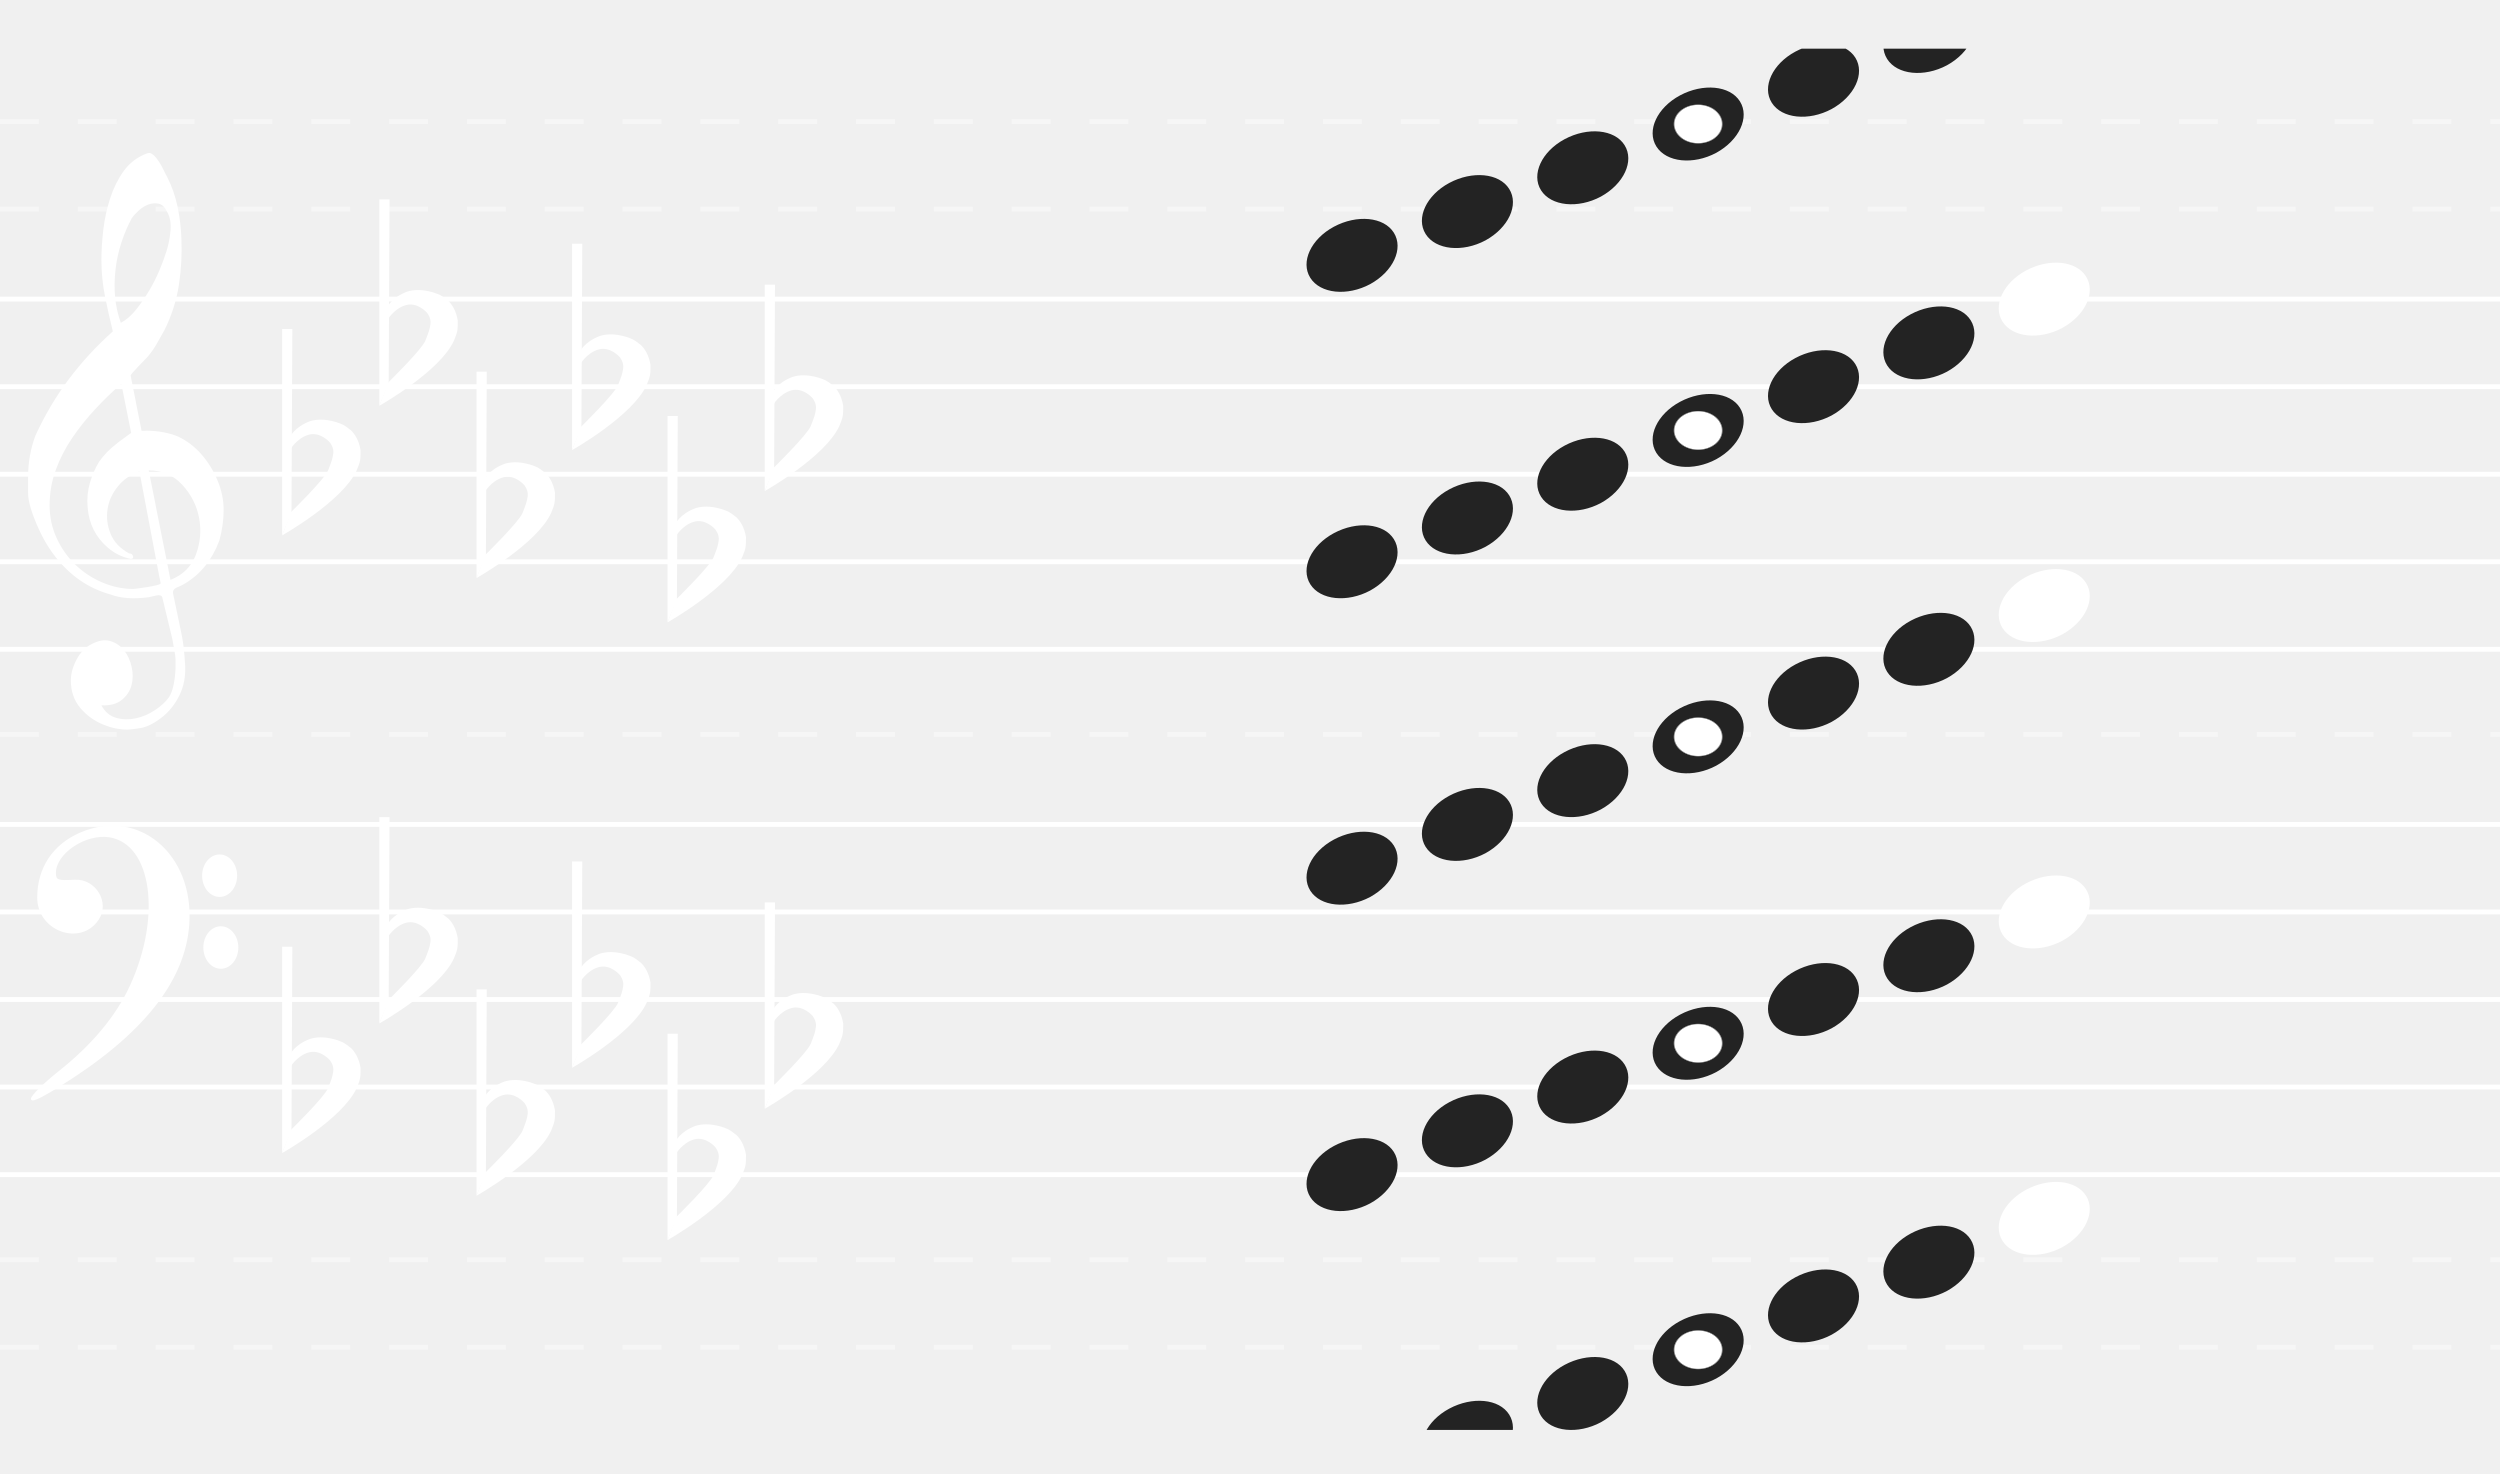
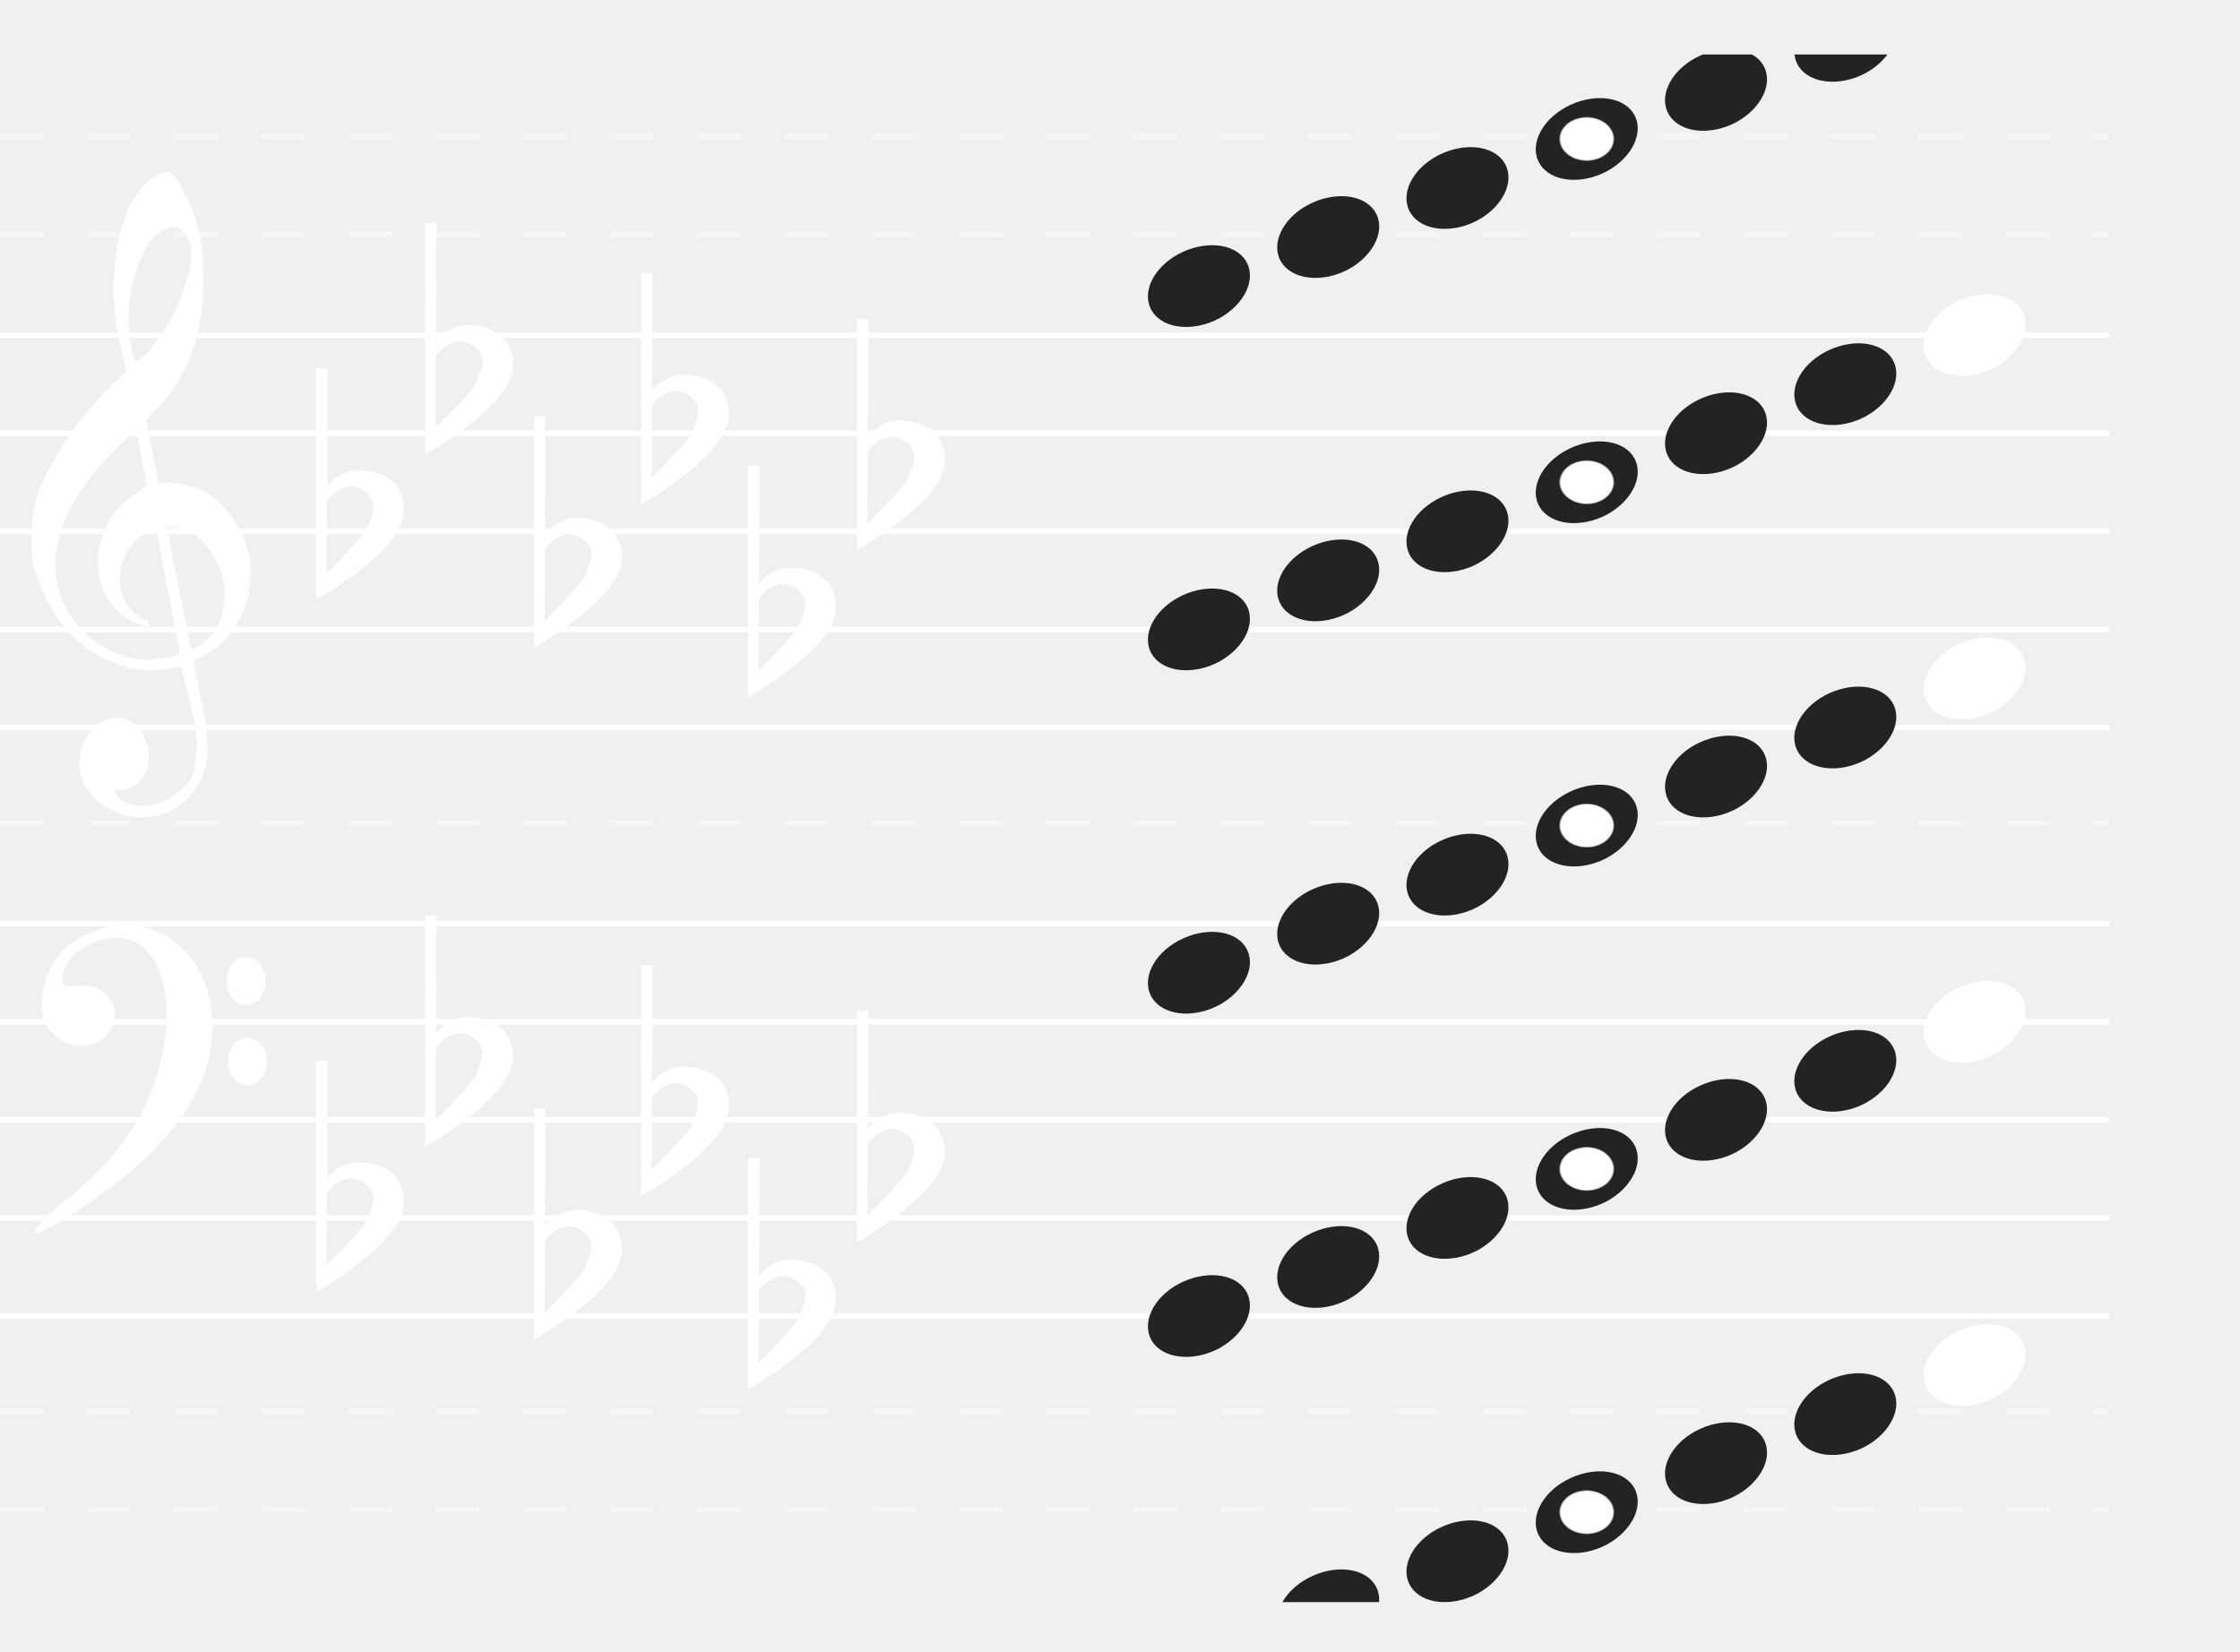
- <svg xmlns="http://www.w3.org/2000/svg" width="514" height="303" viewBox="0 0 514 303" fill="none">
-   <line y1="25" x2="514" y2="25" stroke="white" stroke-opacity="0.4" stroke-dasharray="8 8" />
-   <line y1="43" x2="514" y2="43" stroke="white" stroke-opacity="0.4" stroke-dasharray="8 8" />
-   <path d="M0 61.5H514" stroke="white" />
-   <path d="M0 79.5H514" stroke="white" />
-   <path d="M0 97.5H514" stroke="white" />
-   <path d="M0 115.5H514" stroke="white" />
-   <path d="M0 133.5H514" stroke="white" />
-   <line x1="4.2447e-08" y1="151" x2="514" y2="151" stroke="white" stroke-opacity="0.4" stroke-dasharray="8 8" />
-   <path d="M0 169.5H514" stroke="white" />
-   <path d="M0 187.5H514" stroke="white" />
-   <path d="M0 205.5H514" stroke="white" />
-   <path d="M0 223.5H514" stroke="white" />
-   <path d="M0 241.5H514" stroke="white" />
-   <line x1="4.2447e-08" y1="259" x2="514" y2="259" stroke="white" stroke-opacity="0.4" stroke-dasharray="8 8" />
-   <line x1="4.2447e-08" y1="277" x2="514" y2="277" stroke="white" stroke-opacity="0.4" stroke-dasharray="8 8" />
+ <svg xmlns="http://www.w3.org/2000/svg" width="411" height="303" viewBox="0 0 411 303" fill="none">
+   <line y1="25" x2="387" y2="25" stroke="white" stroke-opacity="0.4" stroke-dasharray="8 8" />
+   <line y1="43" x2="387" y2="43" stroke="white" stroke-opacity="0.4" stroke-dasharray="8 8" />
+   <path d="M0 61.5H387" stroke="white" />
+   <path d="M0 79.5H387" stroke="white" />
+   <path d="M0 97.5H387" stroke="white" />
+   <path d="M0 115.5H387" stroke="white" />
+   <path d="M0 133.5H387" stroke="white" />
+   <line x1="4.2447e-08" y1="151" x2="387" y2="151" stroke="white" stroke-opacity="0.4" stroke-dasharray="8 8" />
+   <path d="M0 169.5H387" stroke="white" />
+   <path d="M0 187.5H387" stroke="white" />
+   <path d="M0 205.5H387" stroke="white" />
+   <path d="M0 223.5H387" stroke="white" />
+   <path d="M0 241.5H387" stroke="white" />
+   <line x1="4.2447e-08" y1="259" x2="387" y2="259" stroke="white" stroke-opacity="0.4" stroke-dasharray="8 8" />
+   <line x1="4.2447e-08" y1="277" x2="387" y2="277" stroke="white" stroke-opacity="0.4" stroke-dasharray="8 8" />
  <path d="M28.663 96.938C26.878 97.542 25.403 98.563 24.238 99.999C23.073 101.435 22.363 103.004 22.108 104.705C21.853 106.406 22.062 108.088 22.736 109.751C23.41 111.414 24.675 112.756 26.532 113.777C26.969 113.777 27.242 113.966 27.352 114.344C27.461 114.722 27.297 114.91 26.86 114.91C25.076 114.533 23.51 113.758 22.162 112.586C19.649 110.431 18.266 107.654 18.011 104.252C17.865 102.551 18.02 100.907 18.475 99.319C18.93 97.731 19.558 96.276 20.36 94.953C21.343 93.555 22.508 92.345 23.856 91.325C23.928 91.249 24.138 91.079 24.484 90.814C24.83 90.55 25.167 90.304 25.494 90.077C25.822 89.851 26.314 89.492 26.969 89L24.948 78.908C23.164 80.457 21.398 82.168 19.65 84.039C17.901 85.91 16.317 87.885 14.897 89.964C13.477 92.043 12.339 94.245 11.483 96.569C10.627 98.894 10.199 101.341 10.199 103.912C10.199 106.293 10.682 108.532 11.647 110.63C12.612 112.728 13.896 114.552 15.498 116.101C17.1 117.651 18.948 118.87 21.043 119.759C23.137 120.647 25.258 121.091 27.406 121.091C27.48 121.091 27.816 121.053 28.417 120.977C29.018 120.902 29.655 120.808 30.329 120.694C31.003 120.581 31.622 120.458 32.186 120.325C32.75 120.193 33.033 120.051 33.033 119.9L32.705 118.313C31.285 110.866 29.937 103.741 28.663 96.938ZM30.575 96.711L35.054 119.22C37.64 118.199 39.387 116.451 40.298 113.975C41.209 111.5 41.417 108.986 40.926 106.435C40.434 103.883 39.278 101.624 37.457 99.659C35.637 97.693 33.342 96.711 30.575 96.711ZM24.839 66.378C25.968 65.772 27.015 64.866 27.98 63.656C28.945 62.447 29.837 61.152 30.657 59.772C31.476 58.393 32.186 56.985 32.787 55.548C33.388 54.112 33.87 52.808 34.234 51.636C34.635 50.389 34.908 48.99 35.054 47.441C35.2 45.891 34.963 44.587 34.344 43.528C33.907 42.584 33.334 42.036 32.623 41.884C31.913 41.733 31.203 41.79 30.493 42.054C29.783 42.319 29.109 42.744 28.471 43.33C27.834 43.916 27.37 44.435 27.079 44.889C26.277 46.363 25.576 48.007 24.976 49.822C24.375 51.636 23.965 53.517 23.747 55.464C23.528 57.41 23.501 59.281 23.665 61.077C23.828 62.872 24.22 64.639 24.839 66.378ZM23.2 68.135C22.581 65.641 22.035 63.193 21.561 60.793C21.088 58.393 20.851 55.926 20.851 53.394C20.851 51.542 20.979 49.51 21.234 47.299C21.489 45.088 21.953 42.933 22.627 40.835C23.3 38.737 24.229 36.857 25.413 35.194C26.596 33.531 28.171 32.321 30.138 31.565C30.32 31.49 30.502 31.452 30.684 31.452C30.939 31.452 31.239 31.603 31.585 31.906C31.931 32.208 32.295 32.652 32.678 33.238C33.06 33.824 33.397 34.428 33.688 35.052C33.979 35.676 34.198 36.101 34.344 36.328C35.327 38.256 36.046 40.306 36.502 42.479C36.957 44.653 37.221 46.817 37.294 48.971C37.439 52.222 37.266 55.435 36.775 58.61C36.283 61.785 35.291 64.885 33.797 67.908C33.288 68.816 32.769 69.732 32.241 70.658C31.713 71.585 31.085 72.482 30.356 73.351C30.211 73.503 29.947 73.777 29.564 74.173C29.181 74.57 28.79 74.977 28.389 75.392C27.989 75.808 27.634 76.196 27.324 76.554C27.015 76.914 26.86 77.131 26.86 77.207L29.099 88.546C29.114 88.621 30.22 88.546 30.22 88.546C32.357 88.574 34.619 88.933 36.584 89.737C38.477 90.644 40.107 91.891 41.473 93.479C42.838 95.067 43.93 96.853 44.75 98.837C45.569 100.821 45.979 102.834 45.979 104.875C45.979 106.916 45.687 108.995 45.105 111.112C43.612 115.119 41.227 118.086 37.949 120.013C37.585 120.24 37.066 120.496 36.392 120.779C35.719 121.062 35.455 121.507 35.6 122.111C36.474 126.23 37.066 129.063 37.376 130.616C37.685 132.168 37.913 134.172 38.058 136.626C38.204 138.973 37.812 141.084 36.884 142.972C35.955 144.869 34.708 146.407 33.142 147.595C31.576 148.79 30.147 149.484 28.854 149.698C27.561 149.906 26.678 150.006 26.205 150.006C24.566 150.006 22.963 149.684 21.398 149.04C19.467 148.289 17.847 147.137 16.536 145.584C15.225 144.031 14.569 142.142 14.569 139.917C14.569 138.515 14.961 137.077 15.744 135.603C16.527 134.129 17.556 133.07 18.83 132.433C20.25 131.675 21.534 131.467 22.681 131.803C23.828 132.147 24.775 132.791 25.522 133.735C26.268 134.68 26.787 135.825 27.079 137.163C27.37 138.508 27.352 139.76 27.024 140.933C26.696 142.107 26.032 143.101 25.03 143.91C24.029 144.725 22.636 145.09 20.851 145.019C21.58 146.378 22.599 147.237 23.91 147.595C25.221 147.96 26.569 147.981 27.952 147.68C29.337 147.38 30.638 146.822 31.858 146.006C33.078 145.198 34.035 144.318 34.726 143.373C35.163 142.693 35.491 141.806 35.71 140.711C35.928 139.61 36.056 138.472 36.092 137.277C36.128 136.089 36.092 135.159 35.983 134.501C35.873 133.835 35.691 132.805 35.436 131.41C34.344 126.838 33.652 123.962 33.36 122.788C33.215 122.414 32.823 122.291 32.186 122.423C31.549 122.556 31.012 122.679 30.575 122.788C27.443 123.21 24.821 123.017 22.709 122.225C19.431 121.318 16.545 119.701 14.05 117.377C11.556 115.053 9.553 112.237 8.042 108.929C6.53 105.622 5.775 103.108 5.775 101.388C5.775 99.669 5.775 98.582 5.775 98.128C5.775 95.067 6.285 92.194 7.304 89.51C9.234 85.314 11.52 81.459 14.16 77.944C16.8 74.429 19.813 71.159 23.2 68.135Z" fill="white" />
  <path d="M49.003 194.808C49.003 197.22 47.391 199.175 45.404 199.175C43.416 199.175 41.805 197.22 41.805 194.808C41.805 192.396 43.416 190.441 45.404 190.441C47.391 190.441 49.003 192.396 49.003 194.808ZM48.754 180.042C48.754 182.454 47.143 184.409 45.155 184.409C43.168 184.409 41.556 182.454 41.556 180.042C41.556 177.63 43.168 175.675 45.155 175.675C47.143 175.675 48.754 177.63 48.754 180.042ZM6.368 225.885C6.368 225.261 8.96 222.695 12.128 220.182C18.939 214.778 23.857 208.866 26.718 202.645C33.279 188.379 31.2 173.504 22.457 172.146C17.621 171.394 11.498 175.482 11.498 179.461C11.498 180.938 11.824 181.057 15.369 180.873C19.707 180.649 22.642 185.54 20.295 189.081C16.585 194.678 7.651 191.463 7.651 184.532C7.651 178.458 10.842 173.623 16.459 171.189C28.479 165.98 39.92 175.583 38.918 190.04C38.097 201.89 29.19 212.956 11.899 223.611C7.797 226.139 6.368 226.726 6.368 225.885Z" fill="white" />
  <path d="M58 194.649H60.104L59.929 232.519L58 237.045V194.649Z" fill="white" />
  <path d="M67.468 223.689C68.169 221.872 68.344 221.474 68.519 220.247C68.695 219.019 67.818 217.967 67.818 217.967C67.818 217.967 65.89 215.688 63.435 216.389C60.98 217.091 59.578 219.545 59.578 219.545V216.915C59.578 216.915 60.455 214.812 63.786 213.584C65.013 213.234 66.591 213.058 69.045 213.76C70.448 214.286 70.448 214.11 72.201 215.513C72.903 216.214 73.779 217.441 74.13 219.545C74.13 221.474 74.13 221.825 73.341 223.689C70.448 230.065 58 237.078 58 237.078L59.841 232.28C59.841 232.28 66.766 225.506 67.468 223.689Z" fill="white" />
  <path d="M77.987 168H80.091L79.915 205.87L77.987 210.396V168Z" fill="white" />
  <path d="M87.454 197.04C88.156 195.223 88.331 194.825 88.506 193.597C88.682 192.37 87.805 191.318 87.805 191.318C87.805 191.318 85.876 189.039 83.422 189.74C80.967 190.442 79.565 192.896 79.565 192.896V190.266C79.565 190.266 80.441 188.162 83.772 186.935C85 186.584 86.578 186.409 89.032 187.11C90.435 187.636 90.435 187.461 92.188 188.864C92.889 189.565 93.766 190.792 94.117 192.896C94.117 194.825 94.117 195.175 93.328 197.04C90.435 203.416 77.987 210.429 77.987 210.429L79.828 205.631C79.828 205.631 86.753 198.857 87.454 197.04Z" fill="white" />
  <path d="M97.974 203.416H100.078L99.903 241.286L97.974 245.812V203.416Z" fill="white" />
  <path d="M107.442 232.455C108.143 230.638 108.318 230.24 108.494 229.013C108.669 227.786 107.792 226.734 107.792 226.734C107.792 226.734 105.864 224.455 103.409 225.156C100.955 225.857 99.552 228.312 99.552 228.312V225.682C99.552 225.682 100.429 223.578 103.76 222.351C104.987 222 106.565 221.825 109.02 222.526C110.422 223.052 110.422 222.877 112.175 224.279C112.877 224.981 113.753 226.208 114.104 228.312C114.104 230.24 114.104 230.591 113.316 232.455C110.422 238.831 97.974 245.844 97.974 245.844L99.816 241.046C99.816 241.046 106.74 234.273 107.442 232.455Z" fill="white" />
  <path d="M117.611 177.117H119.714L119.539 214.987L117.611 219.513V177.117Z" fill="white" />
  <path d="M127.078 206.157C127.779 204.34 127.955 203.942 128.13 202.715C128.305 201.487 127.429 200.435 127.429 200.435C127.429 200.435 125.5 198.156 123.046 198.857C120.591 199.559 119.189 202.013 119.189 202.013V199.383C119.189 199.383 120.065 197.28 123.396 196.052C124.624 195.702 126.202 195.526 128.656 196.228C130.059 196.754 130.059 196.578 131.812 197.981C132.513 198.682 133.39 199.909 133.74 202.013C133.74 203.942 133.74 204.292 132.952 206.157C130.059 212.533 117.611 219.546 117.611 219.546L119.452 214.748C119.452 214.748 126.377 207.974 127.078 206.157Z" fill="white" />
  <path d="M137.247 212.532H139.35L139.175 250.402L137.247 254.928V212.532Z" fill="white" />
  <path d="M146.714 241.572C147.415 239.755 147.591 239.357 147.766 238.13C147.941 236.903 147.065 235.851 147.065 235.851C147.065 235.851 145.136 233.571 142.682 234.273C140.227 234.974 138.824 237.428 138.824 237.428V234.799C138.824 234.799 139.701 232.695 143.032 231.467C144.259 231.117 145.837 230.941 148.292 231.643C149.695 232.169 149.695 231.993 151.448 233.396C152.149 234.097 153.026 235.325 153.376 237.428C153.376 239.357 153.376 239.708 152.588 241.572C149.695 247.948 137.246 254.961 137.246 254.961L139.088 250.163C139.088 250.163 146.013 243.39 146.714 241.572Z" fill="white" />
  <path d="M157.234 185.533H159.338L159.162 223.403L157.234 227.929V185.533Z" fill="white" />
  <path d="M166.701 214.572C167.403 212.755 167.578 212.357 167.753 211.13C167.929 209.903 167.052 208.851 167.052 208.851C167.052 208.851 165.123 206.571 162.669 207.273C160.214 207.974 158.812 210.428 158.812 210.428V207.799C158.812 207.799 159.688 205.695 163.02 204.467C164.247 204.117 165.825 203.941 168.279 204.643C169.682 205.169 169.682 204.993 171.435 206.396C172.136 207.097 173.013 208.325 173.364 210.428C173.364 212.357 173.364 212.708 172.575 214.572C169.682 220.948 157.234 227.961 157.234 227.961L159.075 223.163C159.075 223.163 166 216.39 166.701 214.572Z" fill="white" />
  <path d="M58 67.649H60.104L59.929 105.519L58 110.045V67.649Z" fill="white" />
  <path d="M67.468 96.689C68.169 94.872 68.344 94.474 68.519 93.247C68.695 92.019 67.818 90.967 67.818 90.967C67.818 90.967 65.89 88.688 63.435 89.389C60.98 90.091 59.578 92.545 59.578 92.545V89.915C59.578 89.915 60.455 87.812 63.786 86.584C65.013 86.234 66.591 86.058 69.045 86.76C70.448 87.286 70.448 87.11 72.201 88.513C72.903 89.214 73.779 90.441 74.13 92.545C74.13 94.474 74.13 94.825 73.341 96.689C70.448 103.065 58 110.078 58 110.078L59.841 105.28C59.841 105.28 66.766 98.506 67.468 96.689Z" fill="white" />
  <path d="M77.987 41H80.091L79.915 78.87L77.987 83.396V41Z" fill="white" />
  <path d="M87.454 70.04C88.156 68.222 88.331 67.825 88.506 66.597C88.682 65.37 87.805 64.318 87.805 64.318C87.805 64.318 85.876 62.039 83.422 62.74C80.967 63.441 79.565 65.896 79.565 65.896V63.266C79.565 63.266 80.441 61.162 83.772 59.935C85 59.584 86.578 59.409 89.032 60.11C90.435 60.636 90.435 60.461 92.188 61.864C92.889 62.565 93.766 63.792 94.117 65.896C94.117 67.825 94.117 68.175 93.328 70.04C90.435 76.416 77.987 83.428 77.987 83.428L79.828 78.631C79.828 78.631 86.753 71.857 87.454 70.04Z" fill="white" />
  <path d="M97.974 76.416H100.078L99.903 114.286L97.974 118.812V76.416Z" fill="white" />
  <path d="M107.442 105.455C108.143 103.638 108.318 103.24 108.494 102.013C108.669 100.786 107.792 99.734 107.792 99.734C107.792 99.734 105.864 97.454 103.409 98.156C100.955 98.857 99.552 101.312 99.552 101.312V98.682C99.552 98.682 100.429 96.578 103.76 95.351C104.987 95 106.565 94.825 109.02 95.526C110.422 96.052 110.422 95.877 112.175 97.279C112.877 97.981 113.753 99.208 114.104 101.312C114.104 103.24 114.104 103.591 113.316 105.455C110.422 111.831 97.974 118.844 97.974 118.844L99.816 114.046C99.816 114.046 106.74 107.273 107.442 105.455Z" fill="white" />
  <path d="M117.611 50.117H119.714L119.539 87.987L117.611 92.513V50.117Z" fill="white" />
  <path d="M127.078 79.157C127.779 77.34 127.955 76.942 128.13 75.715C128.305 74.487 127.429 73.435 127.429 73.435C127.429 73.435 125.5 71.156 123.046 71.857C120.591 72.559 119.189 75.013 119.189 75.013V72.383C119.189 72.383 120.065 70.279 123.396 69.052C124.624 68.702 126.202 68.526 128.656 69.228C130.059 69.754 130.059 69.578 131.812 70.981C132.513 71.682 133.39 72.909 133.74 75.013C133.74 76.942 133.74 77.293 132.952 79.157C130.059 85.533 117.611 92.546 117.611 92.546L119.452 87.748C119.452 87.748 126.377 80.974 127.078 79.157Z" fill="white" />
  <path d="M137.247 85.532H139.35L139.175 123.402L137.247 127.928V85.532Z" fill="white" />
  <path d="M146.714 114.572C147.415 112.755 147.591 112.357 147.766 111.13C147.941 109.903 147.065 108.851 147.065 108.851C147.065 108.851 145.136 106.571 142.682 107.273C140.227 107.974 138.824 110.428 138.824 110.428V107.799C138.824 107.799 139.701 105.695 143.032 104.467C144.259 104.117 145.837 103.941 148.292 104.643C149.695 105.169 149.695 104.993 151.448 106.396C152.149 107.097 153.026 108.325 153.376 110.428C153.376 112.357 153.376 112.708 152.588 114.572C149.695 120.948 137.246 127.961 137.246 127.961L139.088 123.163C139.088 123.163 146.013 116.39 146.714 114.572Z" fill="white" />
  <path d="M157.234 58.532H159.338L159.162 96.403L157.234 100.929V58.532Z" fill="white" />
  <path d="M166.701 87.572C167.403 85.755 167.578 85.357 167.753 84.13C167.929 82.903 167.052 81.851 167.052 81.851C167.052 81.851 165.123 79.571 162.669 80.273C160.214 80.974 158.812 83.428 158.812 83.428V80.799C158.812 80.799 159.688 78.695 163.02 77.468C164.247 77.117 165.825 76.942 168.279 77.643C169.682 78.169 169.682 77.993 171.435 79.396C172.136 80.097 173.013 81.325 173.364 83.428C173.364 85.357 173.364 85.708 172.575 87.572C169.682 93.948 157.234 100.961 157.234 100.961L159.075 96.163C159.075 96.163 166 89.389 166.701 87.572Z" fill="white" />
  <g clip-path="url(#clip0_25_4619)">
-     <path d="M269.396 57.121C267.333 53.844 269.544 49.134 274.26 46.608C278.977 44.083 284.504 44.561 286.568 47.837C288.631 51.114 286.42 55.824 281.704 58.418C276.987 60.944 271.46 60.398 269.396 57.121Z" fill="#232323" />
-     <path d="M293.116 48.121C291.052 44.844 293.263 40.134 297.98 37.608C302.696 35.083 308.223 35.561 310.287 38.837C312.35 42.114 310.14 46.824 305.423 49.418C300.706 51.944 295.179 51.398 293.116 48.121Z" fill="#232323" />
-     <path d="M316.835 39.121C314.772 35.844 316.983 31.134 321.699 28.608C326.416 26.083 331.943 26.561 334.006 29.837C336.07 33.114 333.859 37.824 329.142 40.418C324.426 42.944 318.899 42.398 316.835 39.121Z" fill="#232323" />
-     <path d="M340.555 30.121C338.491 26.844 340.702 22.134 345.419 19.608C350.135 17.083 355.662 17.561 357.726 20.837C359.789 24.114 357.579 28.824 352.862 31.418C348.145 33.944 342.618 33.398 340.555 30.121Z" fill="url(#paint0_radial_25_4619)" />
-     <path d="M364.274 21.121C362.211 17.844 364.421 13.134 369.138 10.608C373.855 8.083 379.382 8.561 381.445 11.837C383.509 15.114 381.298 19.824 376.581 22.418C371.865 24.944 366.338 24.398 364.274 21.121Z" fill="#232323" />
-     <path d="M387.994 12.121C385.93 8.844 388.141 4.134 392.858 1.608C397.574 -0.917 403.101 -0.439 405.165 2.837C407.228 6.114 405.018 10.824 400.301 13.418C395.584 15.944 390.057 15.398 387.994 12.121Z" fill="#232323" />
-     <path d="M269.396 120.121C267.333 116.844 269.544 112.134 274.26 109.608C278.977 107.083 284.504 107.561 286.568 110.837C288.631 114.114 286.42 118.824 281.704 121.418C276.987 123.944 271.46 123.398 269.396 120.121Z" fill="#232323" />
-     <path d="M293.116 111.121C291.052 107.844 293.263 103.134 297.98 100.608C302.696 98.083 308.223 98.561 310.287 101.837C312.35 105.114 310.14 109.824 305.423 112.418C300.706 114.944 295.179 114.398 293.116 111.121Z" fill="#232323" />
-     <path d="M316.835 102.121C314.772 98.844 316.983 94.134 321.699 91.609C326.416 89.083 331.943 89.561 334.006 92.837C336.07 96.114 333.859 100.824 329.142 103.418C324.426 105.944 318.899 105.398 316.835 102.121Z" fill="#232323" />
-     <path d="M340.555 93.121C338.491 89.844 340.702 85.134 345.419 82.609C350.135 80.083 355.662 80.561 357.726 83.837C359.789 87.114 357.579 91.824 352.862 94.418C348.145 96.944 342.618 96.397 340.555 93.121Z" fill="url(#paint1_radial_25_4619)" />
-     <path d="M364.274 84.121C362.211 80.844 364.421 76.134 369.138 73.609C373.855 71.083 379.382 71.561 381.445 74.837C383.509 78.114 381.298 82.824 376.581 85.418C371.865 87.944 366.338 87.397 364.274 84.121Z" fill="#232323" />
-     <path d="M387.994 75.121C385.93 71.844 388.141 67.134 392.858 64.609C397.574 62.083 403.101 62.561 405.165 65.837C407.228 69.114 405.018 73.824 400.301 76.418C395.584 78.944 390.057 78.397 387.994 75.121Z" fill="#232323" />
-     <path d="M411.713 66.121C409.65 62.844 411.86 58.134 416.577 55.608C421.294 53.083 426.821 53.561 428.884 56.837C430.948 60.114 428.737 64.824 424.02 67.418C419.304 69.944 413.777 69.397 411.713 66.121Z" fill="white" />
-     <path d="M269.396 183.121C267.333 179.844 269.544 175.134 274.26 172.608C278.977 170.083 284.504 170.561 286.568 173.837C288.631 177.114 286.42 181.824 281.704 184.418C276.987 186.944 271.46 186.398 269.396 183.121Z" fill="#232323" />
-     <path d="M293.116 174.121C291.052 170.844 293.263 166.134 297.98 163.608C302.696 161.083 308.223 161.561 310.287 164.837C312.35 168.114 310.14 172.824 305.423 175.418C300.706 177.944 295.179 177.398 293.116 174.121Z" fill="#232323" />
-     <path d="M316.835 165.121C314.772 161.844 316.983 157.134 321.699 154.608C326.416 152.083 331.943 152.561 334.006 155.837C336.07 159.114 333.859 163.824 329.142 166.418C324.426 168.944 318.899 168.398 316.835 165.121Z" fill="#232323" />
-     <path d="M340.555 156.121C338.491 152.844 340.702 148.134 345.419 145.608C350.135 143.083 355.662 143.561 357.726 146.837C359.789 150.114 357.579 154.824 352.862 157.418C348.145 159.944 342.618 159.398 340.555 156.121Z" fill="url(#paint2_radial_25_4619)" />
-     <path d="M364.274 147.121C362.211 143.844 364.421 139.134 369.138 136.608C373.855 134.083 379.382 134.561 381.445 137.837C383.509 141.114 381.298 145.824 376.581 148.418C371.865 150.944 366.338 150.398 364.274 147.121Z" fill="#232323" />
-     <path d="M387.994 138.121C385.93 134.844 388.141 130.134 392.858 127.608C397.574 125.083 403.101 125.561 405.165 128.837C407.228 132.114 405.018 136.824 400.301 139.418C395.584 141.944 390.057 141.398 387.994 138.121Z" fill="#232323" />
-     <path d="M411.713 129.121C409.65 125.844 411.86 121.134 416.577 118.608C421.294 116.083 426.821 116.561 428.884 119.837C430.948 123.114 428.737 127.824 424.02 130.418C419.304 132.944 413.777 132.398 411.713 129.121Z" fill="white" />
-     <path d="M269.396 246.121C267.333 242.844 269.544 238.134 274.26 235.608C278.977 233.083 284.504 233.561 286.568 236.837C288.631 240.114 286.42 244.824 281.704 247.418C276.987 249.944 271.46 249.398 269.396 246.121Z" fill="#232323" />
-     <path d="M293.116 237.121C291.052 233.844 293.263 229.134 297.98 226.608C302.696 224.083 308.223 224.561 310.287 227.837C312.35 231.114 310.14 235.824 305.423 238.418C300.706 240.944 295.179 240.398 293.116 237.121Z" fill="#232323" />
-     <path d="M316.835 228.121C314.772 224.844 316.983 220.134 321.699 217.608C326.416 215.083 331.943 215.561 334.006 218.837C336.07 222.114 333.859 226.824 329.142 229.418C324.426 231.944 318.899 231.398 316.835 228.121Z" fill="#232323" />
-     <path d="M340.555 219.121C338.491 215.844 340.702 211.134 345.419 208.608C350.135 206.083 355.662 206.561 357.726 209.837C359.789 213.114 357.579 217.824 352.862 220.418C348.145 222.944 342.618 222.398 340.555 219.121Z" fill="url(#paint3_radial_25_4619)" />
-     <path d="M364.274 210.121C362.211 206.844 364.421 202.134 369.138 199.608C373.855 197.083 379.382 197.561 381.445 200.837C383.509 204.114 381.298 208.824 376.581 211.418C371.865 213.944 366.338 213.398 364.274 210.121Z" fill="#232323" />
-     <path d="M387.994 201.121C385.93 197.844 388.141 193.134 392.858 190.608C397.574 188.083 403.101 188.561 405.165 191.837C407.228 195.114 405.018 199.824 400.301 202.418C395.584 204.944 390.057 204.398 387.994 201.121Z" fill="#232323" />
-     <path d="M411.713 192.121C409.65 188.844 411.86 184.134 416.577 181.608C421.294 179.083 426.821 179.561 428.884 182.837C430.948 186.114 428.737 190.824 424.02 193.418C419.304 195.944 413.777 195.398 411.713 192.121Z" fill="white" />
-     <path d="M293.116 300.121C291.052 296.844 293.263 292.134 297.98 289.608C302.696 287.083 308.223 287.561 310.287 290.837C312.35 294.114 310.14 298.824 305.423 301.418C300.706 303.944 295.179 303.398 293.116 300.121Z" fill="#232323" />
-     <path d="M316.835 291.121C314.772 287.844 316.983 283.134 321.699 280.608C326.416 278.083 331.943 278.561 334.006 281.837C336.07 285.114 333.859 289.824 329.142 292.418C324.426 294.944 318.899 294.398 316.835 291.121Z" fill="#232323" />
-     <path d="M340.555 282.121C338.491 278.844 340.702 274.134 345.419 271.608C350.135 269.083 355.662 269.561 357.726 272.837C359.789 276.114 357.579 280.824 352.862 283.418C348.145 285.944 342.618 285.398 340.555 282.121Z" fill="url(#paint4_radial_25_4619)" />
-     <path d="M364.274 273.121C362.211 269.844 364.421 265.134 369.138 262.608C373.855 260.083 379.382 260.561 381.445 263.837C383.509 267.114 381.298 271.824 376.581 274.418C371.865 276.944 366.338 276.398 364.274 273.121Z" fill="#232323" />
-     <path d="M387.994 264.121C385.93 260.844 388.141 256.134 392.858 253.608C397.574 251.083 403.101 251.561 405.165 254.837C407.228 258.114 405.018 262.824 400.301 265.418C395.584 267.944 390.057 267.398 387.994 264.121Z" fill="#232323" />
-     <path d="M411.713 255.121C409.65 251.844 411.86 247.134 416.577 244.608C421.294 242.083 426.821 242.561 428.884 245.837C430.948 249.114 428.737 253.824 424.02 256.418C419.304 258.944 413.777 258.398 411.713 255.121Z" fill="white" />
+     <path d="M211.396 57.121C209.333 53.844 211.544 49.134 216.26 46.608C220.977 44.083 226.504 44.561 228.568 47.837C230.631 51.114 228.42 55.824 223.704 58.418C218.987 60.944 213.46 60.398 211.396 57.121Z" fill="#232323" />
+     <path d="M235.116 48.121C233.052 44.844 235.263 40.134 239.98 37.608C244.696 35.083 250.223 35.561 252.287 38.837C254.35 42.114 252.14 46.824 247.423 49.418C242.706 51.944 237.179 51.398 235.116 48.121Z" fill="#232323" />
+     <path d="M258.835 39.121C256.772 35.844 258.983 31.134 263.699 28.608C268.416 26.083 273.943 26.561 276.006 29.837C278.07 33.114 275.859 37.824 271.142 40.418C266.426 42.944 260.899 42.398 258.835 39.121Z" fill="#232323" />
+     <path d="M282.555 30.121C280.491 26.844 282.702 22.134 287.419 19.608C292.135 17.083 297.662 17.561 299.726 20.837C301.789 24.114 299.579 28.824 294.862 31.418C290.145 33.944 284.618 33.398 282.555 30.121Z" fill="url(#paint0_radial_25_4619)" />
+     <path d="M306.274 21.121C304.211 17.844 306.421 13.134 311.138 10.608C315.855 8.083 321.382 8.561 323.445 11.837C325.509 15.114 323.298 19.824 318.581 22.418C313.865 24.944 308.338 24.398 306.274 21.121Z" fill="#232323" />
+     <path d="M329.994 12.121C327.93 8.844 330.141 4.134 334.858 1.608C339.574 -0.917 345.101 -0.439 347.165 2.837C349.228 6.114 347.018 10.824 342.301 13.418C337.584 15.944 332.057 15.398 329.994 12.121Z" fill="#232323" />
+     <path d="M211.396 120.121C209.333 116.844 211.544 112.134 216.26 109.608C220.977 107.083 226.504 107.561 228.568 110.837C230.631 114.114 228.42 118.824 223.704 121.418C218.987 123.944 213.46 123.398 211.396 120.121Z" fill="#232323" />
+     <path d="M235.116 111.121C233.052 107.844 235.263 103.134 239.98 100.608C244.696 98.083 250.223 98.561 252.287 101.837C254.35 105.114 252.14 109.824 247.423 112.418C242.706 114.944 237.179 114.398 235.116 111.121Z" fill="#232323" />
+     <path d="M258.835 102.121C256.772 98.844 258.983 94.134 263.699 91.609C268.416 89.083 273.943 89.561 276.006 92.837C278.07 96.114 275.859 100.824 271.142 103.418C266.426 105.944 260.899 105.398 258.835 102.121Z" fill="#232323" />
+     <path d="M282.555 93.121C280.491 89.844 282.702 85.134 287.419 82.609C292.135 80.083 297.662 80.561 299.726 83.837C301.789 87.114 299.579 91.824 294.862 94.418C290.145 96.944 284.618 96.397 282.555 93.121Z" fill="url(#paint1_radial_25_4619)" />
+     <path d="M306.274 84.121C304.211 80.844 306.421 76.134 311.138 73.609C315.855 71.083 321.382 71.561 323.445 74.837C325.509 78.114 323.298 82.824 318.581 85.418C313.865 87.944 308.338 87.397 306.274 84.121Z" fill="#232323" />
+     <path d="M329.994 75.121C327.93 71.844 330.141 67.134 334.858 64.609C339.574 62.083 345.101 62.561 347.165 65.837C349.228 69.114 347.018 73.824 342.301 76.418C337.584 78.944 332.057 78.397 329.994 75.121Z" fill="#232323" />
+     <path d="M353.713 66.121C351.65 62.844 353.86 58.134 358.577 55.608C363.294 53.083 368.821 53.561 370.884 56.837C372.948 60.114 370.737 64.824 366.02 67.418C361.304 69.944 355.777 69.397 353.713 66.121Z" fill="white" />
+     <path d="M211.396 183.121C209.333 179.844 211.544 175.134 216.26 172.608C220.977 170.083 226.504 170.561 228.568 173.837C230.631 177.114 228.42 181.824 223.704 184.418C218.987 186.944 213.46 186.398 211.396 183.121Z" fill="#232323" />
+     <path d="M235.116 174.121C233.052 170.844 235.263 166.134 239.98 163.608C244.696 161.083 250.223 161.561 252.287 164.837C254.35 168.114 252.14 172.824 247.423 175.418C242.706 177.944 237.179 177.398 235.116 174.121Z" fill="#232323" />
+     <path d="M258.835 165.121C256.772 161.844 258.983 157.134 263.699 154.608C268.416 152.083 273.943 152.561 276.006 155.837C278.07 159.114 275.859 163.824 271.142 166.418C266.426 168.944 260.899 168.398 258.835 165.121Z" fill="#232323" />
+     <path d="M282.555 156.121C280.491 152.844 282.702 148.134 287.419 145.608C292.135 143.083 297.662 143.561 299.726 146.837C301.789 150.114 299.579 154.824 294.862 157.418C290.145 159.944 284.618 159.398 282.555 156.121Z" fill="url(#paint2_radial_25_4619)" />
+     <path d="M306.274 147.121C304.211 143.844 306.421 139.134 311.138 136.608C315.855 134.083 321.382 134.561 323.445 137.837C325.509 141.114 323.298 145.824 318.581 148.418C313.865 150.944 308.338 150.398 306.274 147.121Z" fill="#232323" />
+     <path d="M329.994 138.121C327.93 134.844 330.141 130.134 334.858 127.608C339.574 125.083 345.101 125.561 347.165 128.837C349.228 132.114 347.018 136.824 342.301 139.418C337.584 141.944 332.057 141.398 329.994 138.121Z" fill="#232323" />
+     <path d="M353.713 129.121C351.65 125.844 353.86 121.134 358.577 118.608C363.294 116.083 368.821 116.561 370.884 119.837C372.948 123.114 370.737 127.824 366.02 130.418C361.304 132.944 355.777 132.398 353.713 129.121Z" fill="white" />
+     <path d="M211.396 246.121C209.333 242.844 211.544 238.134 216.26 235.608C220.977 233.083 226.504 233.561 228.568 236.837C230.631 240.114 228.42 244.824 223.704 247.418C218.987 249.944 213.46 249.398 211.396 246.121Z" fill="#232323" />
+     <path d="M235.116 237.121C233.052 233.844 235.263 229.134 239.98 226.608C244.696 224.083 250.223 224.561 252.287 227.837C254.35 231.114 252.14 235.824 247.423 238.418C242.706 240.944 237.179 240.398 235.116 237.121Z" fill="#232323" />
+     <path d="M258.835 228.121C256.772 224.844 258.983 220.134 263.699 217.608C268.416 215.083 273.943 215.561 276.006 218.837C278.07 222.114 275.859 226.824 271.142 229.418C266.426 231.944 260.899 231.398 258.835 228.121Z" fill="#232323" />
+     <path d="M282.555 219.121C280.491 215.844 282.702 211.134 287.419 208.608C292.135 206.083 297.662 206.561 299.726 209.837C301.789 213.114 299.579 217.824 294.862 220.418C290.145 222.944 284.618 222.398 282.555 219.121Z" fill="url(#paint3_radial_25_4619)" />
+     <path d="M306.274 210.121C304.211 206.844 306.421 202.134 311.138 199.608C315.855 197.083 321.382 197.561 323.445 200.837C325.509 204.114 323.298 208.824 318.581 211.418C313.865 213.944 308.338 213.398 306.274 210.121Z" fill="#232323" />
+     <path d="M329.994 201.121C327.93 197.844 330.141 193.134 334.858 190.608C339.574 188.083 345.101 188.561 347.165 191.837C349.228 195.114 347.018 199.824 342.301 202.418C337.584 204.944 332.057 204.398 329.994 201.121Z" fill="#232323" />
+     <path d="M353.713 192.121C351.65 188.844 353.86 184.134 358.577 181.608C363.294 179.083 368.821 179.561 370.884 182.837C372.948 186.114 370.737 190.824 366.02 193.418C361.304 195.944 355.777 195.398 353.713 192.121Z" fill="white" />
+     <path d="M235.116 300.121C233.052 296.844 235.263 292.134 239.98 289.608C244.696 287.083 250.223 287.561 252.287 290.837C254.35 294.114 252.14 298.824 247.423 301.418C242.706 303.944 237.179 303.398 235.116 300.121Z" fill="#232323" />
+     <path d="M258.835 291.121C256.772 287.844 258.983 283.134 263.699 280.608C268.416 278.083 273.943 278.561 276.006 281.837C278.07 285.114 275.859 289.824 271.142 292.418C266.426 294.944 260.899 294.398 258.835 291.121Z" fill="#232323" />
+     <path d="M282.555 282.121C280.491 278.844 282.702 274.134 287.419 271.608C292.135 269.083 297.662 269.561 299.726 272.837C301.789 276.114 299.579 280.824 294.862 283.418C290.145 285.944 284.618 285.398 282.555 282.121Z" fill="url(#paint4_radial_25_4619)" />
+     <path d="M306.274 273.121C304.211 269.844 306.421 265.134 311.138 262.608C315.855 260.083 321.382 260.561 323.445 263.837C325.509 267.114 323.298 271.824 318.581 274.418C313.865 276.944 308.338 276.398 306.274 273.121Z" fill="#232323" />
+     <path d="M329.994 264.121C327.93 260.844 330.141 256.134 334.858 253.608C339.574 251.083 345.101 251.561 347.165 254.837C349.228 258.114 347.018 262.824 342.301 265.418C337.584 267.944 332.057 267.398 329.994 264.121Z" fill="#232323" />
+     <path d="M353.713 255.121C351.65 251.844 353.86 247.134 358.577 244.608C363.294 242.083 368.821 242.561 370.884 245.837C372.948 249.114 370.737 253.824 366.02 256.418C361.304 258.944 355.777 258.398 353.713 255.121Z" fill="white" />
  </g>
  <defs>
-     <radialGradient id="paint0_radial_25_4619" cx="0" cy="0" r="1" gradientUnits="userSpaceOnUse" gradientTransform="translate(349.14 25.5) rotate(90) scale(7.5 9.35976)">
+     <radialGradient id="paint0_radial_25_4619" cx="0" cy="0" r="1" gradientUnits="userSpaceOnUse" gradientTransform="translate(291.14 25.5) rotate(90) scale(7.5 9.35976)">
      <stop offset="0.51" stop-color="white" />
      <stop offset="0.547" stop-color="#232323" />
    </radialGradient>
-     <radialGradient id="paint1_radial_25_4619" cx="0" cy="0" r="1" gradientUnits="userSpaceOnUse" gradientTransform="translate(349.14 88.5) rotate(90) scale(7.5 9.35976)">
+     <radialGradient id="paint1_radial_25_4619" cx="0" cy="0" r="1" gradientUnits="userSpaceOnUse" gradientTransform="translate(291.14 88.5) rotate(90) scale(7.5 9.35976)">
      <stop offset="0.51" stop-color="white" />
      <stop offset="0.547" stop-color="#232323" />
    </radialGradient>
-     <radialGradient id="paint2_radial_25_4619" cx="0" cy="0" r="1" gradientUnits="userSpaceOnUse" gradientTransform="translate(349.14 151.5) rotate(90) scale(7.5 9.35976)">
+     <radialGradient id="paint2_radial_25_4619" cx="0" cy="0" r="1" gradientUnits="userSpaceOnUse" gradientTransform="translate(291.14 151.5) rotate(90) scale(7.5 9.35976)">
      <stop offset="0.51" stop-color="white" />
      <stop offset="0.547" stop-color="#232323" />
    </radialGradient>
-     <radialGradient id="paint3_radial_25_4619" cx="0" cy="0" r="1" gradientUnits="userSpaceOnUse" gradientTransform="translate(349.14 214.5) rotate(90) scale(7.5 9.35976)">
+     <radialGradient id="paint3_radial_25_4619" cx="0" cy="0" r="1" gradientUnits="userSpaceOnUse" gradientTransform="translate(291.14 214.5) rotate(90) scale(7.5 9.35976)">
      <stop offset="0.51" stop-color="white" />
      <stop offset="0.547" stop-color="#232323" />
    </radialGradient>
-     <radialGradient id="paint4_radial_25_4619" cx="0" cy="0" r="1" gradientUnits="userSpaceOnUse" gradientTransform="translate(349.14 277.5) rotate(90) scale(7.5 9.35976)">
+     <radialGradient id="paint4_radial_25_4619" cx="0" cy="0" r="1" gradientUnits="userSpaceOnUse" gradientTransform="translate(291.14 277.5) rotate(90) scale(7.5 9.35976)">
      <stop offset="0.51" stop-color="white" />
      <stop offset="0.547" stop-color="#232323" />
    </radialGradient>
    <clipPath id="clip0_25_4619">
-       <rect width="306" height="284" fill="white" transform="translate(208 10)" />
+       <rect width="174" height="284" fill="white" transform="translate(208 10)" />
    </clipPath>
  </defs>
</svg>
